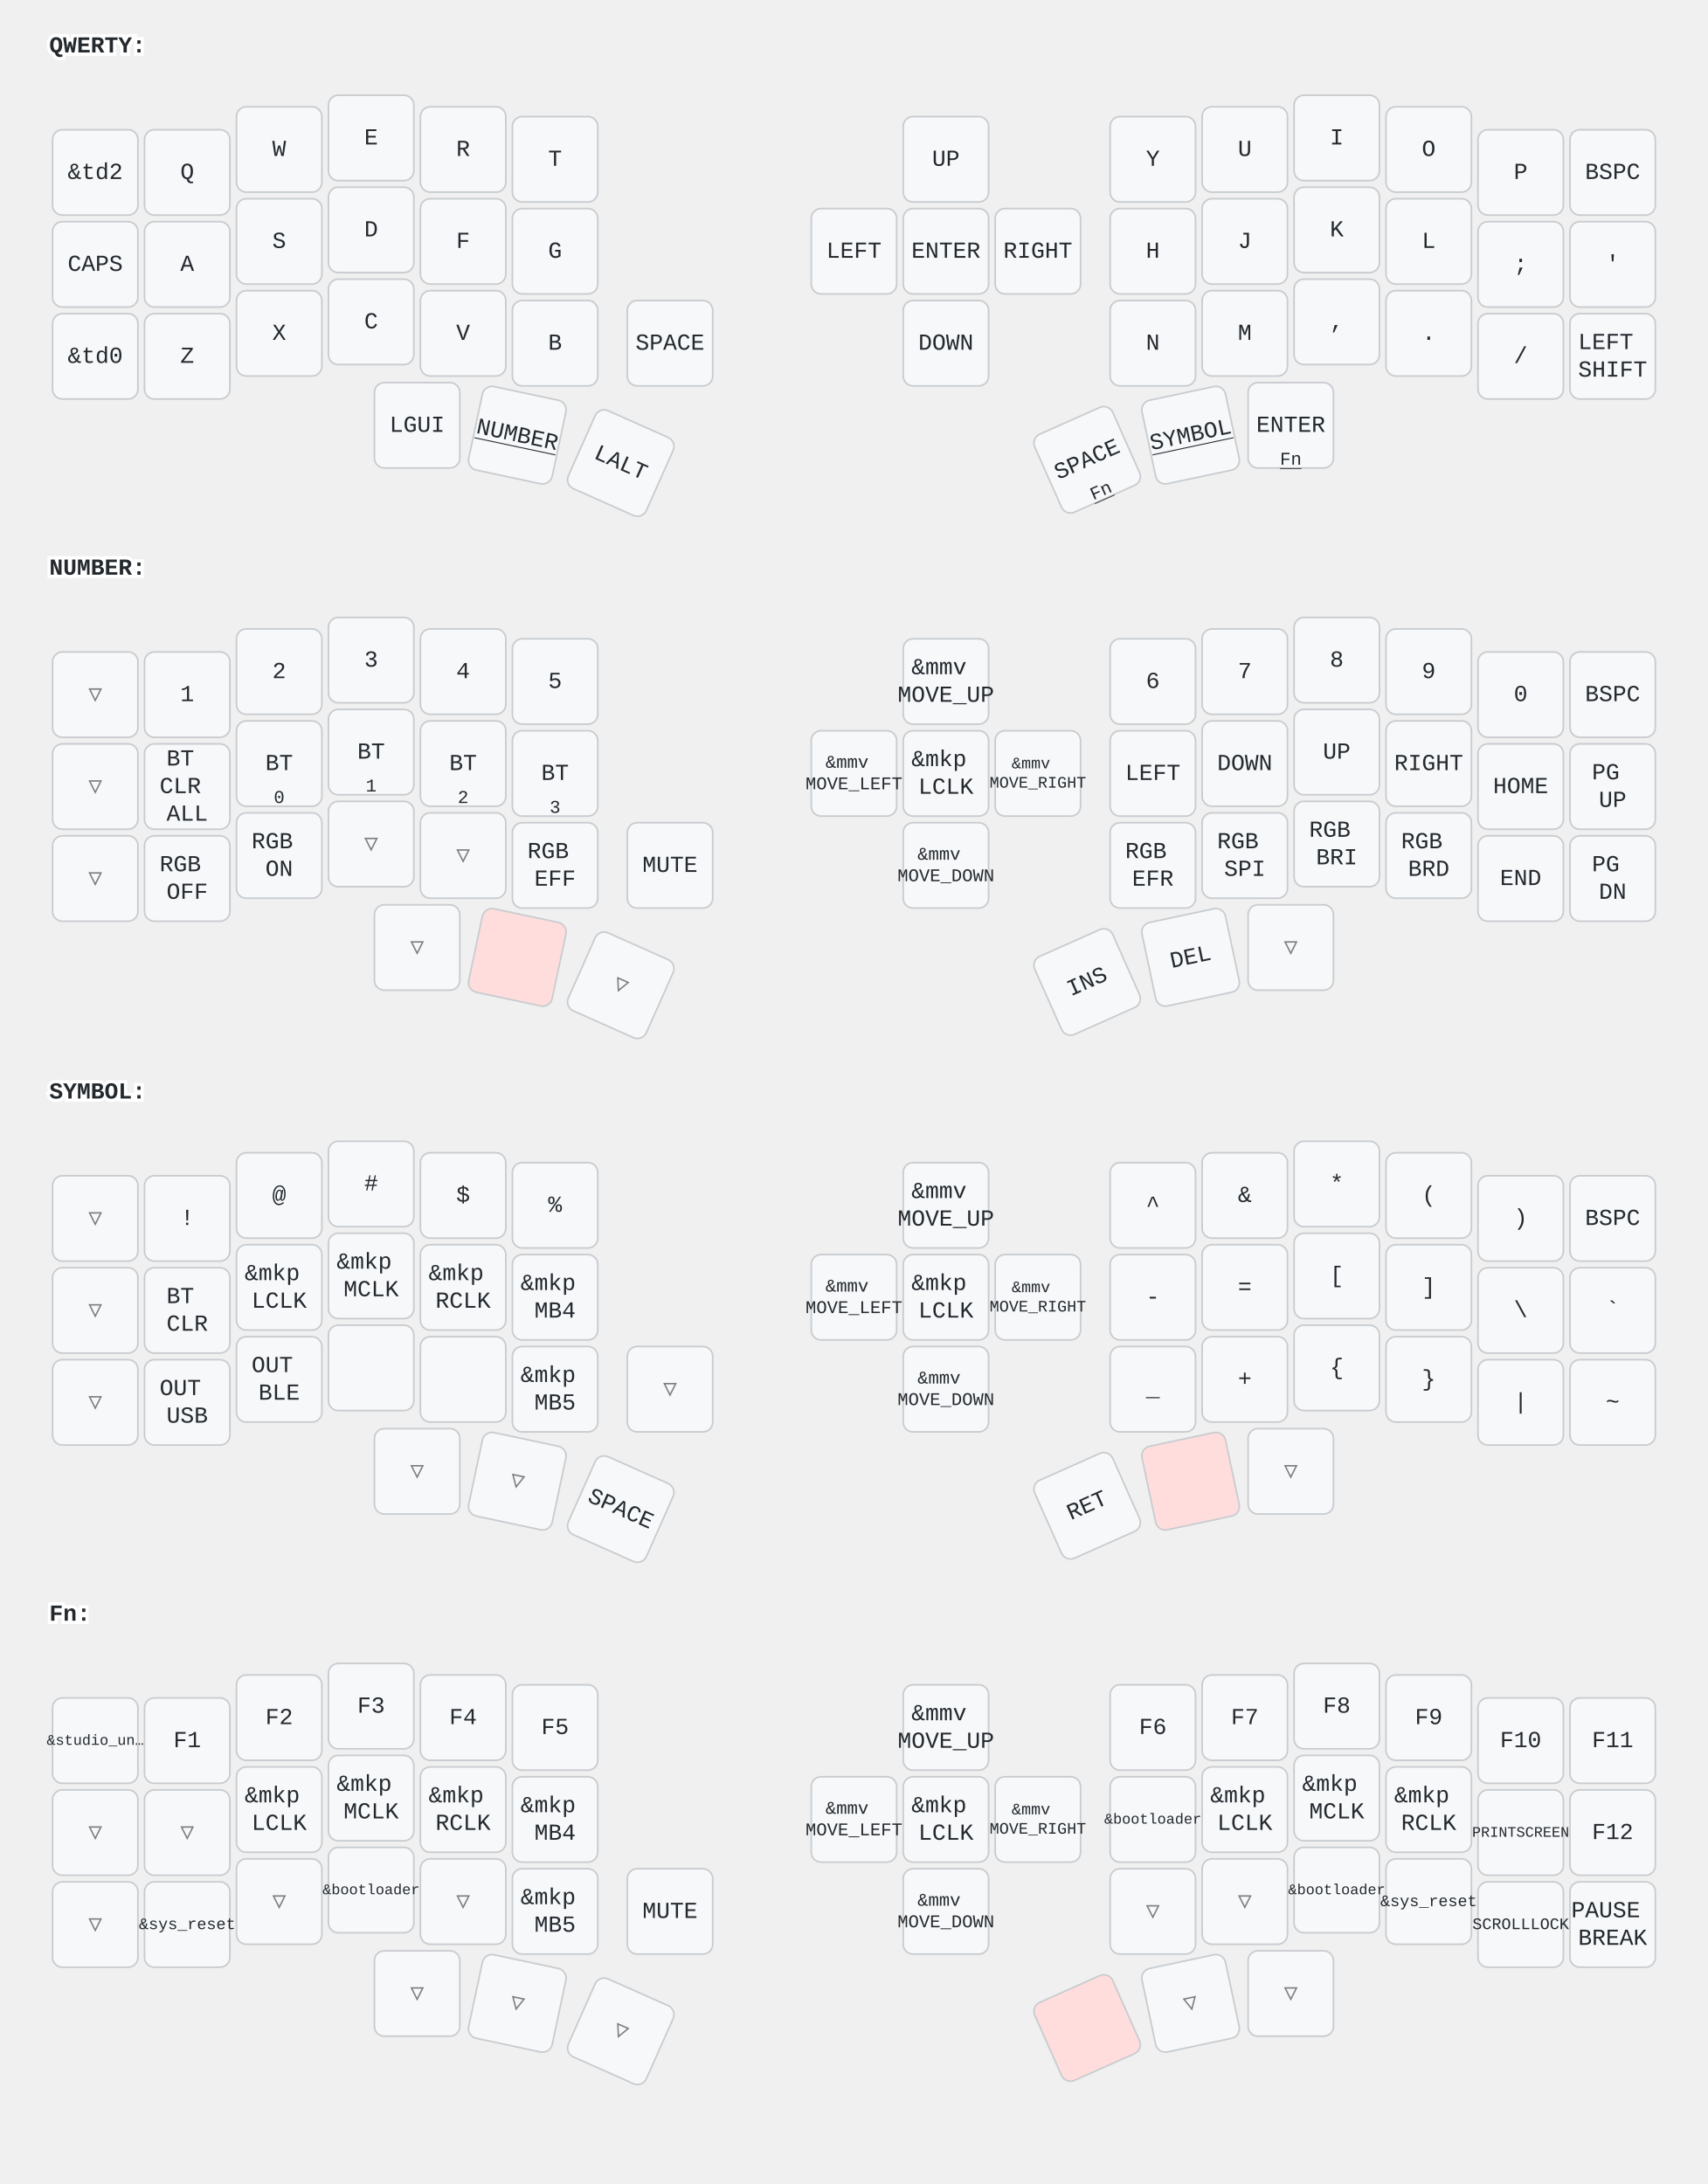
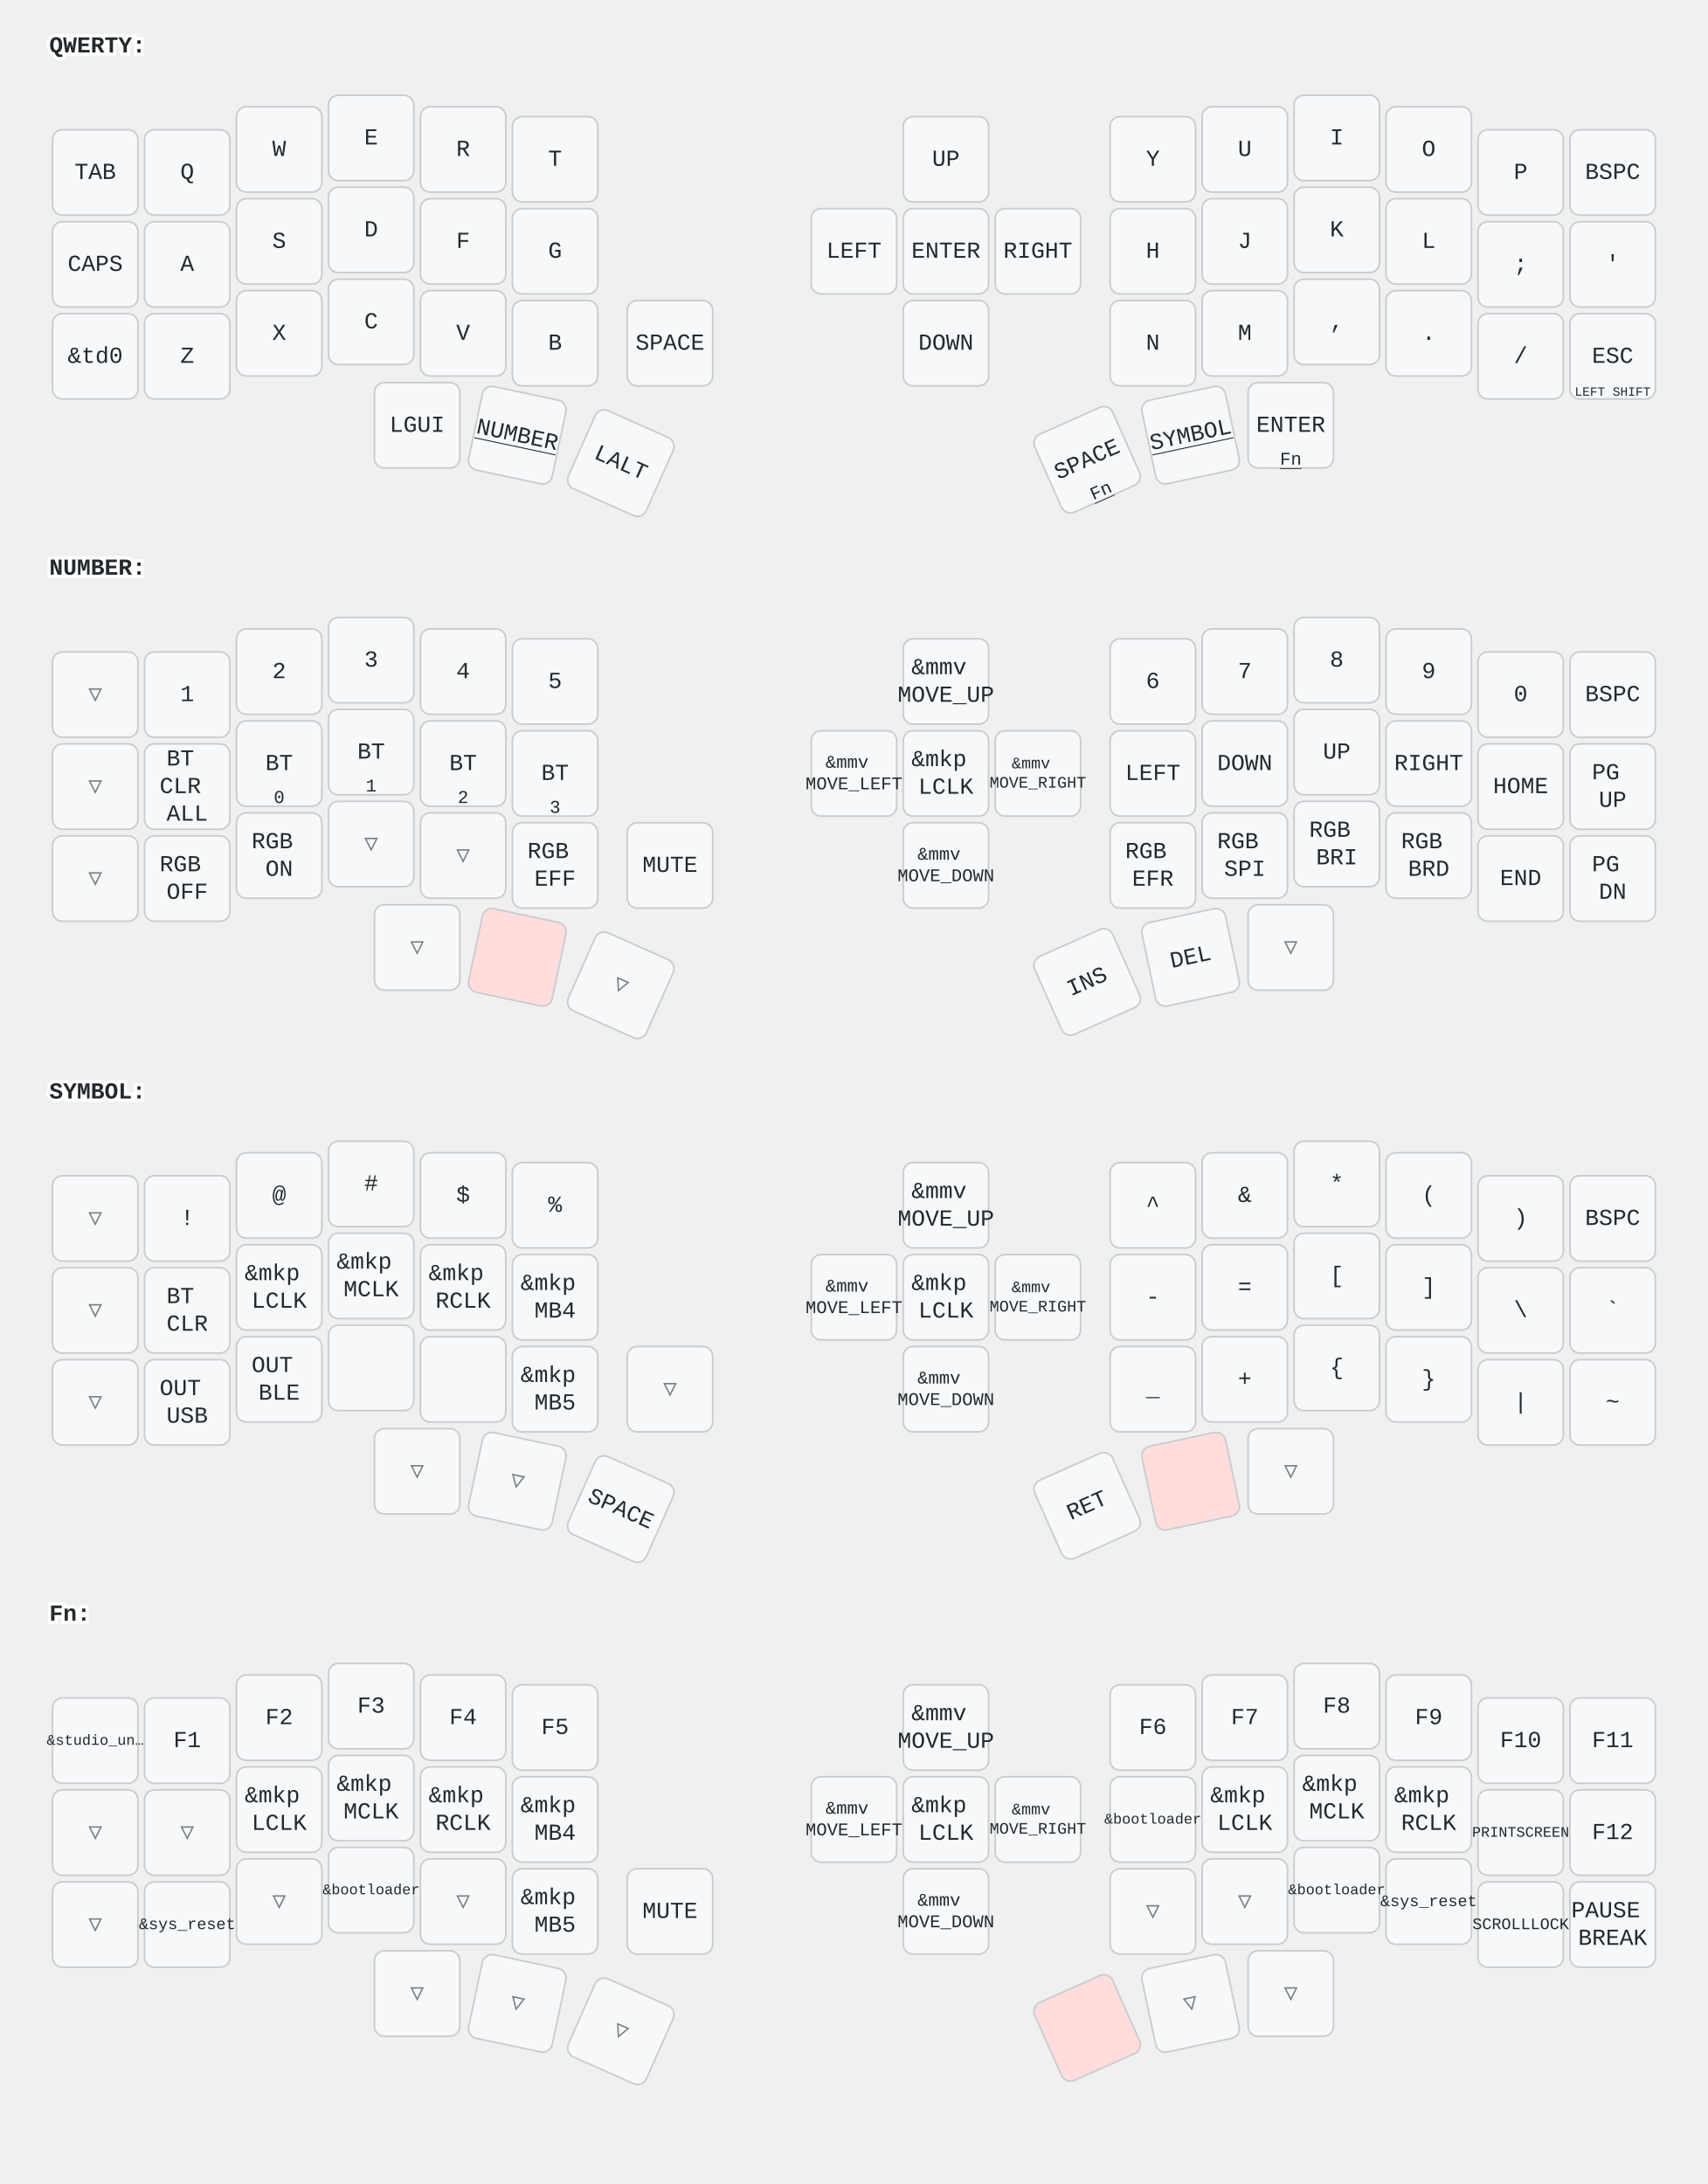
<svg xmlns="http://www.w3.org/2000/svg" width="1040" height="1330" viewBox="0 0 1040 1330" class="keymap">
  <style>/* inherit to force styles through use tags */
svg path {
    fill: inherit;
}

/* font and background color specifications */
svg.keymap {
    font-family: SFMono-Regular,Consolas,Liberation Mono,Menlo,monospace;
    font-size: 14px;
    font-kerning: normal;
    text-rendering: optimizeLegibility;
    fill: #24292e;
}

/* default key styling */
rect.key {
    fill: #f6f8fa;
}

rect.key, rect.combo {
    stroke: #c9cccf;
    stroke-width: 1;
}

/* default key side styling, only used is draw_key_sides is set */
rect.side {
    filter: brightness(90%);
}

/* color accent for combo boxes */
rect.combo, rect.combo-separate {
    fill: #cdf;
}

/* color accent for held keys */
rect.held, rect.combo.held {
    fill: #fdd;
}

/* color accent for ghost (optional) keys */
rect.ghost, rect.combo.ghost {
    stroke-dasharray: 4, 4;
    stroke-width: 2;
}

text {
    text-anchor: middle;
    dominant-baseline: middle;
}

/* styling for layer labels */
text.label {
    font-weight: bold;
    text-anchor: start;
    stroke: white;
    stroke-width: 4;
    paint-order: stroke;
}

/* styling for optional footer */
text.footer {
    text-anchor: end;
    dominant-baseline: auto;
    stroke: white;
    stroke-width: 4;
    paint-order: stroke;
}

/* styling for combo tap, and key non-tap label text */
text.combo, text.hold, text.shifted, text.left, text.right {
    font-size: 11px;
}

text.hold {
    text-anchor: middle;
    dominant-baseline: auto;
}

text.shifted {
    text-anchor: middle;
    dominant-baseline: hanging;
}

text.left {
    text-anchor: start;
}

text.right {
    text-anchor: end;
}

text.layer-activator {
    text-decoration: underline;
}

/* styling for hold/shifted label text in combo box */
text.combo.hold, text.combo.shifted, text.combo.left, text.combo.right {
    font-size: 8px;
}

/* lighter symbol for transparent keys */
text.trans {
    fill: #7b7e81;
}

/* styling for combo dendrons */
path.combo {
    stroke-width: 1;
    stroke: gray;
    fill: none;
}

/* Start Tabler Icons Cleanup */
/* cannot use height/width with glyphs */
.icon-tabler &gt; path {
    fill: inherit;
    stroke: inherit;
    stroke-width: 2;
}
/* hide tabler's default box */
.icon-tabler &gt; path[stroke="none"][fill="none"] {
    visibility: hidden;
}
/* End Tabler Icons Cleanup */
</style>
  <g transform="translate(30, 0)" class="layer-QWERTY">
    <text x="0" y="28" class="label" id="QWERTY">QWERTY:</text>
    <g transform="translate(0, 56)">
      <g transform="translate(28, 49)" class="key keypos-0">
        <rect rx="6" ry="6" x="-26" y="-26" width="52" height="52" class="key" />
-         <text x="0" y="0" class="key tap">&amp;td2</text>
+         <text x="0" y="0" class="key tap">TAB</text>
      </g>
      <g transform="translate(84, 49)" class="key keypos-1">
        <rect rx="6" ry="6" x="-26" y="-26" width="52" height="52" class="key" />
        <text x="0" y="0" class="key tap">Q</text>
      </g>
      <g transform="translate(140, 35)" class="key keypos-2">
        <rect rx="6" ry="6" x="-26" y="-26" width="52" height="52" class="key" />
        <text x="0" y="0" class="key tap">W</text>
      </g>
      <g transform="translate(196, 28)" class="key keypos-3">
        <rect rx="6" ry="6" x="-26" y="-26" width="52" height="52" class="key" />
        <text x="0" y="0" class="key tap">E</text>
      </g>
      <g transform="translate(252, 35)" class="key keypos-4">
        <rect rx="6" ry="6" x="-26" y="-26" width="52" height="52" class="key" />
        <text x="0" y="0" class="key tap">R</text>
      </g>
      <g transform="translate(308, 41)" class="key keypos-5">
        <rect rx="6" ry="6" x="-26" y="-26" width="52" height="52" class="key" />
        <text x="0" y="0" class="key tap">T</text>
      </g>
      <g transform="translate(546, 41)" class="key keypos-6">
        <rect rx="6" ry="6" x="-26" y="-26" width="52" height="52" class="key" />
        <text x="0" y="0" class="key tap">UP</text>
      </g>
      <g transform="translate(672, 41)" class="key keypos-7">
        <rect rx="6" ry="6" x="-26" y="-26" width="52" height="52" class="key" />
        <text x="0" y="0" class="key tap">Y</text>
      </g>
      <g transform="translate(728, 35)" class="key keypos-8">
        <rect rx="6" ry="6" x="-26" y="-26" width="52" height="52" class="key" />
        <text x="0" y="0" class="key tap">U</text>
      </g>
      <g transform="translate(784, 28)" class="key keypos-9">
        <rect rx="6" ry="6" x="-26" y="-26" width="52" height="52" class="key" />
        <text x="0" y="0" class="key tap">I</text>
      </g>
      <g transform="translate(840, 35)" class="key keypos-10">
        <rect rx="6" ry="6" x="-26" y="-26" width="52" height="52" class="key" />
        <text x="0" y="0" class="key tap">O</text>
      </g>
      <g transform="translate(896, 49)" class="key keypos-11">
        <rect rx="6" ry="6" x="-26" y="-26" width="52" height="52" class="key" />
        <text x="0" y="0" class="key tap">P</text>
      </g>
      <g transform="translate(952, 49)" class="key keypos-12">
        <rect rx="6" ry="6" x="-26" y="-26" width="52" height="52" class="key" />
        <text x="0" y="0" class="key tap">BSPC</text>
      </g>
      <g transform="translate(28, 105)" class="key keypos-13">
        <rect rx="6" ry="6" x="-26" y="-26" width="52" height="52" class="key" />
        <text x="0" y="0" class="key tap">CAPS</text>
      </g>
      <g transform="translate(84, 105)" class="key keypos-14">
        <rect rx="6" ry="6" x="-26" y="-26" width="52" height="52" class="key" />
        <text x="0" y="0" class="key tap">A</text>
      </g>
      <g transform="translate(140, 91)" class="key keypos-15">
        <rect rx="6" ry="6" x="-26" y="-26" width="52" height="52" class="key" />
        <text x="0" y="0" class="key tap">S</text>
      </g>
      <g transform="translate(196, 84)" class="key keypos-16">
        <rect rx="6" ry="6" x="-26" y="-26" width="52" height="52" class="key" />
        <text x="0" y="0" class="key tap">D</text>
      </g>
      <g transform="translate(252, 91)" class="key keypos-17">
        <rect rx="6" ry="6" x="-26" y="-26" width="52" height="52" class="key" />
        <text x="0" y="0" class="key tap">F</text>
      </g>
      <g transform="translate(308, 97)" class="key keypos-18">
        <rect rx="6" ry="6" x="-26" y="-26" width="52" height="52" class="key" />
        <text x="0" y="0" class="key tap">G</text>
      </g>
      <g transform="translate(490, 97)" class="key keypos-19">
        <rect rx="6" ry="6" x="-26" y="-26" width="52" height="52" class="key" />
        <text x="0" y="0" class="key tap">LEFT</text>
      </g>
      <g transform="translate(546, 97)" class="key keypos-20">
        <rect rx="6" ry="6" x="-26" y="-26" width="52" height="52" class="key" />
        <text x="0" y="0" class="key tap">ENTER</text>
      </g>
      <g transform="translate(602, 97)" class="key keypos-21">
        <rect rx="6" ry="6" x="-26" y="-26" width="52" height="52" class="key" />
        <text x="0" y="0" class="key tap">RIGHT</text>
      </g>
      <g transform="translate(672, 97)" class="key keypos-22">
        <rect rx="6" ry="6" x="-26" y="-26" width="52" height="52" class="key" />
        <text x="0" y="0" class="key tap">H</text>
      </g>
      <g transform="translate(728, 91)" class="key keypos-23">
        <rect rx="6" ry="6" x="-26" y="-26" width="52" height="52" class="key" />
        <text x="0" y="0" class="key tap">J</text>
      </g>
      <g transform="translate(784, 84)" class="key keypos-24">
        <rect rx="6" ry="6" x="-26" y="-26" width="52" height="52" class="key" />
        <text x="0" y="0" class="key tap">K</text>
      </g>
      <g transform="translate(840, 91)" class="key keypos-25">
        <rect rx="6" ry="6" x="-26" y="-26" width="52" height="52" class="key" />
        <text x="0" y="0" class="key tap">L</text>
      </g>
      <g transform="translate(896, 105)" class="key keypos-26">
        <rect rx="6" ry="6" x="-26" y="-26" width="52" height="52" class="key" />
        <text x="0" y="0" class="key tap">;</text>
      </g>
      <g transform="translate(952, 105)" class="key keypos-27">
        <rect rx="6" ry="6" x="-26" y="-26" width="52" height="52" class="key" />
        <text x="0" y="0" class="key tap">'</text>
      </g>
      <g transform="translate(28, 161)" class="key keypos-28">
        <rect rx="6" ry="6" x="-26" y="-26" width="52" height="52" class="key" />
        <text x="0" y="0" class="key tap">&amp;td0</text>
      </g>
      <g transform="translate(84, 161)" class="key keypos-29">
        <rect rx="6" ry="6" x="-26" y="-26" width="52" height="52" class="key" />
        <text x="0" y="0" class="key tap">Z</text>
      </g>
      <g transform="translate(140, 147)" class="key keypos-30">
        <rect rx="6" ry="6" x="-26" y="-26" width="52" height="52" class="key" />
        <text x="0" y="0" class="key tap">X</text>
      </g>
      <g transform="translate(196, 140)" class="key keypos-31">
        <rect rx="6" ry="6" x="-26" y="-26" width="52" height="52" class="key" />
        <text x="0" y="0" class="key tap">C</text>
      </g>
      <g transform="translate(252, 147)" class="key keypos-32">
        <rect rx="6" ry="6" x="-26" y="-26" width="52" height="52" class="key" />
        <text x="0" y="0" class="key tap">V</text>
      </g>
      <g transform="translate(308, 153)" class="key keypos-33">
        <rect rx="6" ry="6" x="-26" y="-26" width="52" height="52" class="key" />
        <text x="0" y="0" class="key tap">B</text>
      </g>
      <g transform="translate(378, 153)" class="key keypos-34">
        <rect rx="6" ry="6" x="-26" y="-26" width="52" height="52" class="key" />
        <text x="0" y="0" class="key tap">SPACE</text>
      </g>
      <g transform="translate(546, 153)" class="key keypos-35">
        <rect rx="6" ry="6" x="-26" y="-26" width="52" height="52" class="key" />
        <text x="0" y="0" class="key tap">DOWN</text>
      </g>
      <g transform="translate(672, 153)" class="key keypos-36">
        <rect rx="6" ry="6" x="-26" y="-26" width="52" height="52" class="key" />
        <text x="0" y="0" class="key tap">N</text>
      </g>
      <g transform="translate(728, 147)" class="key keypos-37">
        <rect rx="6" ry="6" x="-26" y="-26" width="52" height="52" class="key" />
        <text x="0" y="0" class="key tap">M</text>
      </g>
      <g transform="translate(784, 140)" class="key keypos-38">
        <rect rx="6" ry="6" x="-26" y="-26" width="52" height="52" class="key" />
        <text x="0" y="0" class="key tap">,</text>
      </g>
      <g transform="translate(840, 147)" class="key keypos-39">
        <rect rx="6" ry="6" x="-26" y="-26" width="52" height="52" class="key" />
        <text x="0" y="0" class="key tap">.</text>
      </g>
      <g transform="translate(896, 161)" class="key keypos-40">
        <rect rx="6" ry="6" x="-26" y="-26" width="52" height="52" class="key" />
        <text x="0" y="0" class="key tap">/</text>
      </g>
      <g transform="translate(952, 161)" class="key keypos-41">
        <rect rx="6" ry="6" x="-26" y="-26" width="52" height="52" class="key" />
-         <text x="0" y="0" class="key tap">
-           <tspan x="0" dy="-0.6em">LEFT</tspan>
-           <tspan x="0" dy="1.2em">SHIFT</tspan>
+         <text x="0" y="0" class="key tap">ESC</text>
+         <text x="0" y="24" class="key hold">
+           <tspan style="font-size: 70%">LEFT SHIFT</tspan>
        </text>
      </g>
      <g transform="translate(224, 203)" class="key keypos-42">
        <rect rx="6" ry="6" x="-26" y="-26" width="52" height="52" class="key" />
        <text x="0" y="0" class="key tap">LGUI</text>
      </g>
      <g transform="translate(285, 209) rotate(12.0)" class="key keypos-43">
        <rect rx="6" ry="6" x="-26" y="-26" width="52" height="52" class="key" />
        <a href="#NUMBER">
          <text x="0" y="0" class="key tap layer-activator">NUMBER</text>
        </a>
      </g>
      <g transform="translate(348, 226) rotate(24.0)" class="key keypos-44">
        <rect rx="6" ry="6" x="-26" y="-26" width="52" height="52" class="key" />
        <text x="0" y="0" class="key tap">LALT</text>
      </g>
      <g transform="translate(632, 224) rotate(-24.0)" class="key keypos-45">
        <rect rx="6" ry="6" x="-26" y="-26" width="52" height="52" class="key" />
        <text x="0" y="0" class="key tap">SPACE</text>
        <a href="#Fn">
          <text x="0" y="24" class="key hold layer-activator">Fn</text>
        </a>
      </g>
      <g transform="translate(695, 209) rotate(-12.0)" class="key keypos-46">
        <rect rx="6" ry="6" x="-26" y="-26" width="52" height="52" class="key" />
        <a href="#SYMBOL">
          <text x="0" y="0" class="key tap layer-activator">SYMBOL</text>
        </a>
      </g>
      <g transform="translate(756, 203)" class="key keypos-47">
        <rect rx="6" ry="6" x="-26" y="-26" width="52" height="52" class="key" />
        <text x="0" y="0" class="key tap">ENTER</text>
        <a href="#Fn">
          <text x="0" y="24" class="key hold layer-activator">Fn</text>
        </a>
      </g>
    </g>
  </g>
  <g transform="translate(30, 318)" class="layer-NUMBER">
    <text x="0" y="28" class="label" id="NUMBER">NUMBER:</text>
    <g transform="translate(0, 56)">
      <g transform="translate(28, 49)" class="key trans keypos-0">
        <rect rx="6" ry="6" x="-26" y="-26" width="52" height="52" class="key trans" />
        <text x="0" y="0" class="key trans tap">▽</text>
      </g>
      <g transform="translate(84, 49)" class="key keypos-1">
        <rect rx="6" ry="6" x="-26" y="-26" width="52" height="52" class="key" />
        <text x="0" y="0" class="key tap">1</text>
      </g>
      <g transform="translate(140, 35)" class="key keypos-2">
        <rect rx="6" ry="6" x="-26" y="-26" width="52" height="52" class="key" />
        <text x="0" y="0" class="key tap">2</text>
      </g>
      <g transform="translate(196, 28)" class="key keypos-3">
        <rect rx="6" ry="6" x="-26" y="-26" width="52" height="52" class="key" />
        <text x="0" y="0" class="key tap">3</text>
      </g>
      <g transform="translate(252, 35)" class="key keypos-4">
        <rect rx="6" ry="6" x="-26" y="-26" width="52" height="52" class="key" />
        <text x="0" y="0" class="key tap">4</text>
      </g>
      <g transform="translate(308, 41)" class="key keypos-5">
        <rect rx="6" ry="6" x="-26" y="-26" width="52" height="52" class="key" />
        <text x="0" y="0" class="key tap">5</text>
      </g>
      <g transform="translate(546, 41)" class="key keypos-6">
        <rect rx="6" ry="6" x="-26" y="-26" width="52" height="52" class="key" />
        <text x="0" y="0" class="key tap">
          <tspan x="0" dy="-0.6em">&amp;mmv</tspan>
          <tspan x="0" dy="1.2em">MOVE_UP</tspan>
        </text>
      </g>
      <g transform="translate(672, 41)" class="key keypos-7">
        <rect rx="6" ry="6" x="-26" y="-26" width="52" height="52" class="key" />
        <text x="0" y="0" class="key tap">6</text>
      </g>
      <g transform="translate(728, 35)" class="key keypos-8">
        <rect rx="6" ry="6" x="-26" y="-26" width="52" height="52" class="key" />
        <text x="0" y="0" class="key tap">7</text>
      </g>
      <g transform="translate(784, 28)" class="key keypos-9">
        <rect rx="6" ry="6" x="-26" y="-26" width="52" height="52" class="key" />
        <text x="0" y="0" class="key tap">8</text>
      </g>
      <g transform="translate(840, 35)" class="key keypos-10">
        <rect rx="6" ry="6" x="-26" y="-26" width="52" height="52" class="key" />
        <text x="0" y="0" class="key tap">9</text>
      </g>
      <g transform="translate(896, 49)" class="key keypos-11">
        <rect rx="6" ry="6" x="-26" y="-26" width="52" height="52" class="key" />
        <text x="0" y="0" class="key tap">0</text>
      </g>
      <g transform="translate(952, 49)" class="key keypos-12">
        <rect rx="6" ry="6" x="-26" y="-26" width="52" height="52" class="key" />
        <text x="0" y="0" class="key tap">BSPC</text>
      </g>
      <g transform="translate(28, 105)" class="key trans keypos-13">
        <rect rx="6" ry="6" x="-26" y="-26" width="52" height="52" class="key trans" />
        <text x="0" y="0" class="key trans tap">▽</text>
      </g>
      <g transform="translate(84, 105)" class="key keypos-14">
        <rect rx="6" ry="6" x="-26" y="-26" width="52" height="52" class="key" />
        <text x="0" y="0" class="key tap">
          <tspan x="0" dy="-1.2em">BT</tspan>
          <tspan x="0" dy="1.2em">CLR</tspan>
          <tspan x="0" dy="1.2em">ALL</tspan>
        </text>
      </g>
      <g transform="translate(140, 91)" class="key keypos-15">
        <rect rx="6" ry="6" x="-26" y="-26" width="52" height="52" class="key" />
        <text x="0" y="0" class="key tap">BT</text>
        <text x="0" y="24" class="key hold">0</text>
      </g>
      <g transform="translate(196, 84)" class="key keypos-16">
        <rect rx="6" ry="6" x="-26" y="-26" width="52" height="52" class="key" />
        <text x="0" y="0" class="key tap">BT</text>
        <text x="0" y="24" class="key hold">1</text>
      </g>
      <g transform="translate(252, 91)" class="key keypos-17">
        <rect rx="6" ry="6" x="-26" y="-26" width="52" height="52" class="key" />
        <text x="0" y="0" class="key tap">BT</text>
        <text x="0" y="24" class="key hold">2</text>
      </g>
      <g transform="translate(308, 97)" class="key keypos-18">
        <rect rx="6" ry="6" x="-26" y="-26" width="52" height="52" class="key" />
        <text x="0" y="0" class="key tap">BT</text>
        <text x="0" y="24" class="key hold">3</text>
      </g>
      <g transform="translate(490, 97)" class="key keypos-19">
        <rect rx="6" ry="6" x="-26" y="-26" width="52" height="52" class="key" />
        <text x="0" y="0" class="key tap">
          <tspan x="0" dy="-0.6em" style="font-size: 78%">&amp;mmv</tspan>
          <tspan x="0" dy="1.2em" style="font-size: 78%">MOVE_LEFT</tspan>
        </text>
      </g>
      <g transform="translate(546, 97)" class="key keypos-20">
        <rect rx="6" ry="6" x="-26" y="-26" width="52" height="52" class="key" />
        <text x="0" y="0" class="key tap">
          <tspan x="0" dy="-0.6em">&amp;mkp</tspan>
          <tspan x="0" dy="1.2em">LCLK</tspan>
        </text>
      </g>
      <g transform="translate(602, 97)" class="key keypos-21">
        <rect rx="6" ry="6" x="-26" y="-26" width="52" height="52" class="key" />
        <text x="0" y="0" class="key tap">
          <tspan x="0" dy="-0.6em" style="font-size: 70%">&amp;mmv</tspan>
          <tspan x="0" dy="1.2em" style="font-size: 70%">MOVE_RIGHT</tspan>
        </text>
      </g>
      <g transform="translate(672, 97)" class="key keypos-22">
        <rect rx="6" ry="6" x="-26" y="-26" width="52" height="52" class="key" />
        <text x="0" y="0" class="key tap">LEFT</text>
      </g>
      <g transform="translate(728, 91)" class="key keypos-23">
        <rect rx="6" ry="6" x="-26" y="-26" width="52" height="52" class="key" />
        <text x="0" y="0" class="key tap">DOWN</text>
      </g>
      <g transform="translate(784, 84)" class="key keypos-24">
        <rect rx="6" ry="6" x="-26" y="-26" width="52" height="52" class="key" />
        <text x="0" y="0" class="key tap">UP</text>
      </g>
      <g transform="translate(840, 91)" class="key keypos-25">
        <rect rx="6" ry="6" x="-26" y="-26" width="52" height="52" class="key" />
        <text x="0" y="0" class="key tap">RIGHT</text>
      </g>
      <g transform="translate(896, 105)" class="key keypos-26">
        <rect rx="6" ry="6" x="-26" y="-26" width="52" height="52" class="key" />
        <text x="0" y="0" class="key tap">HOME</text>
      </g>
      <g transform="translate(952, 105)" class="key keypos-27">
        <rect rx="6" ry="6" x="-26" y="-26" width="52" height="52" class="key" />
        <text x="0" y="0" class="key tap">
          <tspan x="0" dy="-0.6em">PG</tspan>
          <tspan x="0" dy="1.2em">UP</tspan>
        </text>
      </g>
      <g transform="translate(28, 161)" class="key trans keypos-28">
        <rect rx="6" ry="6" x="-26" y="-26" width="52" height="52" class="key trans" />
        <text x="0" y="0" class="key trans tap">▽</text>
      </g>
      <g transform="translate(84, 161)" class="key keypos-29">
        <rect rx="6" ry="6" x="-26" y="-26" width="52" height="52" class="key" />
        <text x="0" y="0" class="key tap">
          <tspan x="0" dy="-0.6em">RGB</tspan>
          <tspan x="0" dy="1.2em">OFF</tspan>
        </text>
      </g>
      <g transform="translate(140, 147)" class="key keypos-30">
        <rect rx="6" ry="6" x="-26" y="-26" width="52" height="52" class="key" />
        <text x="0" y="0" class="key tap">
          <tspan x="0" dy="-0.6em">RGB</tspan>
          <tspan x="0" dy="1.2em">ON</tspan>
        </text>
      </g>
      <g transform="translate(196, 140)" class="key trans keypos-31">
        <rect rx="6" ry="6" x="-26" y="-26" width="52" height="52" class="key trans" />
        <text x="0" y="0" class="key trans tap">▽</text>
      </g>
      <g transform="translate(252, 147)" class="key trans keypos-32">
        <rect rx="6" ry="6" x="-26" y="-26" width="52" height="52" class="key trans" />
        <text x="0" y="0" class="key trans tap">▽</text>
      </g>
      <g transform="translate(308, 153)" class="key keypos-33">
        <rect rx="6" ry="6" x="-26" y="-26" width="52" height="52" class="key" />
        <text x="0" y="0" class="key tap">
          <tspan x="0" dy="-0.6em">RGB</tspan>
          <tspan x="0" dy="1.2em">EFF</tspan>
        </text>
      </g>
      <g transform="translate(378, 153)" class="key keypos-34">
        <rect rx="6" ry="6" x="-26" y="-26" width="52" height="52" class="key" />
        <text x="0" y="0" class="key tap">MUTE</text>
      </g>
      <g transform="translate(546, 153)" class="key keypos-35">
        <rect rx="6" ry="6" x="-26" y="-26" width="52" height="52" class="key" />
        <text x="0" y="0" class="key tap">
          <tspan x="0" dy="-0.6em" style="font-size: 78%">&amp;mmv</tspan>
          <tspan x="0" dy="1.2em" style="font-size: 78%">MOVE_DOWN</tspan>
        </text>
      </g>
      <g transform="translate(672, 153)" class="key keypos-36">
        <rect rx="6" ry="6" x="-26" y="-26" width="52" height="52" class="key" />
        <text x="0" y="0" class="key tap">
          <tspan x="0" dy="-0.6em">RGB</tspan>
          <tspan x="0" dy="1.2em">EFR</tspan>
        </text>
      </g>
      <g transform="translate(728, 147)" class="key keypos-37">
        <rect rx="6" ry="6" x="-26" y="-26" width="52" height="52" class="key" />
        <text x="0" y="0" class="key tap">
          <tspan x="0" dy="-0.6em">RGB</tspan>
          <tspan x="0" dy="1.2em">SPI</tspan>
        </text>
      </g>
      <g transform="translate(784, 140)" class="key keypos-38">
        <rect rx="6" ry="6" x="-26" y="-26" width="52" height="52" class="key" />
        <text x="0" y="0" class="key tap">
          <tspan x="0" dy="-0.6em">RGB</tspan>
          <tspan x="0" dy="1.2em">BRI</tspan>
        </text>
      </g>
      <g transform="translate(840, 147)" class="key keypos-39">
        <rect rx="6" ry="6" x="-26" y="-26" width="52" height="52" class="key" />
        <text x="0" y="0" class="key tap">
          <tspan x="0" dy="-0.6em">RGB</tspan>
          <tspan x="0" dy="1.2em">BRD</tspan>
        </text>
      </g>
      <g transform="translate(896, 161)" class="key keypos-40">
        <rect rx="6" ry="6" x="-26" y="-26" width="52" height="52" class="key" />
        <text x="0" y="0" class="key tap">END</text>
      </g>
      <g transform="translate(952, 161)" class="key keypos-41">
        <rect rx="6" ry="6" x="-26" y="-26" width="52" height="52" class="key" />
        <text x="0" y="0" class="key tap">
          <tspan x="0" dy="-0.6em">PG</tspan>
          <tspan x="0" dy="1.2em">DN</tspan>
        </text>
      </g>
      <g transform="translate(224, 203)" class="key trans keypos-42">
        <rect rx="6" ry="6" x="-26" y="-26" width="52" height="52" class="key trans" />
        <text x="0" y="0" class="key trans tap">▽</text>
      </g>
      <g transform="translate(285, 209) rotate(12.0)" class="key held keypos-43">
        <rect rx="6" ry="6" x="-26" y="-26" width="52" height="52" class="key held" />
      </g>
      <g transform="translate(348, 226) rotate(24.0)" class="key trans keypos-44">
        <rect rx="6" ry="6" x="-26" y="-26" width="52" height="52" class="key trans" />
        <text x="0" y="0" class="key trans tap">▽</text>
      </g>
      <g transform="translate(632, 224) rotate(-24.0)" class="key keypos-45">
        <rect rx="6" ry="6" x="-26" y="-26" width="52" height="52" class="key" />
        <text x="0" y="0" class="key tap">INS</text>
      </g>
      <g transform="translate(695, 209) rotate(-12.0)" class="key keypos-46">
        <rect rx="6" ry="6" x="-26" y="-26" width="52" height="52" class="key" />
        <text x="0" y="0" class="key tap">DEL</text>
      </g>
      <g transform="translate(756, 203)" class="key trans keypos-47">
        <rect rx="6" ry="6" x="-26" y="-26" width="52" height="52" class="key trans" />
        <text x="0" y="0" class="key trans tap">▽</text>
      </g>
    </g>
  </g>
  <g transform="translate(30, 637)" class="layer-SYMBOL">
    <text x="0" y="28" class="label" id="SYMBOL">SYMBOL:</text>
    <g transform="translate(0, 56)">
      <g transform="translate(28, 49)" class="key trans keypos-0">
        <rect rx="6" ry="6" x="-26" y="-26" width="52" height="52" class="key trans" />
        <text x="0" y="0" class="key trans tap">▽</text>
      </g>
      <g transform="translate(84, 49)" class="key keypos-1">
        <rect rx="6" ry="6" x="-26" y="-26" width="52" height="52" class="key" />
        <text x="0" y="0" class="key tap">!</text>
      </g>
      <g transform="translate(140, 35)" class="key keypos-2">
        <rect rx="6" ry="6" x="-26" y="-26" width="52" height="52" class="key" />
        <text x="0" y="0" class="key tap">@</text>
      </g>
      <g transform="translate(196, 28)" class="key keypos-3">
        <rect rx="6" ry="6" x="-26" y="-26" width="52" height="52" class="key" />
        <text x="0" y="0" class="key tap">#</text>
      </g>
      <g transform="translate(252, 35)" class="key keypos-4">
        <rect rx="6" ry="6" x="-26" y="-26" width="52" height="52" class="key" />
        <text x="0" y="0" class="key tap">$</text>
      </g>
      <g transform="translate(308, 41)" class="key keypos-5">
        <rect rx="6" ry="6" x="-26" y="-26" width="52" height="52" class="key" />
        <text x="0" y="0" class="key tap">%</text>
      </g>
      <g transform="translate(546, 41)" class="key keypos-6">
        <rect rx="6" ry="6" x="-26" y="-26" width="52" height="52" class="key" />
        <text x="0" y="0" class="key tap">
          <tspan x="0" dy="-0.6em">&amp;mmv</tspan>
          <tspan x="0" dy="1.2em">MOVE_UP</tspan>
        </text>
      </g>
      <g transform="translate(672, 41)" class="key keypos-7">
        <rect rx="6" ry="6" x="-26" y="-26" width="52" height="52" class="key" />
        <text x="0" y="0" class="key tap">^</text>
      </g>
      <g transform="translate(728, 35)" class="key keypos-8">
        <rect rx="6" ry="6" x="-26" y="-26" width="52" height="52" class="key" />
        <text x="0" y="0" class="key tap">&amp;</text>
      </g>
      <g transform="translate(784, 28)" class="key keypos-9">
        <rect rx="6" ry="6" x="-26" y="-26" width="52" height="52" class="key" />
        <text x="0" y="0" class="key tap">*</text>
      </g>
      <g transform="translate(840, 35)" class="key keypos-10">
        <rect rx="6" ry="6" x="-26" y="-26" width="52" height="52" class="key" />
        <text x="0" y="0" class="key tap">(</text>
      </g>
      <g transform="translate(896, 49)" class="key keypos-11">
        <rect rx="6" ry="6" x="-26" y="-26" width="52" height="52" class="key" />
        <text x="0" y="0" class="key tap">)</text>
      </g>
      <g transform="translate(952, 49)" class="key keypos-12">
        <rect rx="6" ry="6" x="-26" y="-26" width="52" height="52" class="key" />
        <text x="0" y="0" class="key tap">BSPC</text>
      </g>
      <g transform="translate(28, 105)" class="key trans keypos-13">
        <rect rx="6" ry="6" x="-26" y="-26" width="52" height="52" class="key trans" />
        <text x="0" y="0" class="key trans tap">▽</text>
      </g>
      <g transform="translate(84, 105)" class="key keypos-14">
        <rect rx="6" ry="6" x="-26" y="-26" width="52" height="52" class="key" />
        <text x="0" y="0" class="key tap">
          <tspan x="0" dy="-0.6em">BT</tspan>
          <tspan x="0" dy="1.2em">CLR</tspan>
        </text>
      </g>
      <g transform="translate(140, 91)" class="key keypos-15">
        <rect rx="6" ry="6" x="-26" y="-26" width="52" height="52" class="key" />
        <text x="0" y="0" class="key tap">
          <tspan x="0" dy="-0.6em">&amp;mkp</tspan>
          <tspan x="0" dy="1.2em">LCLK</tspan>
        </text>
      </g>
      <g transform="translate(196, 84)" class="key keypos-16">
        <rect rx="6" ry="6" x="-26" y="-26" width="52" height="52" class="key" />
        <text x="0" y="0" class="key tap">
          <tspan x="0" dy="-0.6em">&amp;mkp</tspan>
          <tspan x="0" dy="1.2em">MCLK</tspan>
        </text>
      </g>
      <g transform="translate(252, 91)" class="key keypos-17">
        <rect rx="6" ry="6" x="-26" y="-26" width="52" height="52" class="key" />
        <text x="0" y="0" class="key tap">
          <tspan x="0" dy="-0.6em">&amp;mkp</tspan>
          <tspan x="0" dy="1.2em">RCLK</tspan>
        </text>
      </g>
      <g transform="translate(308, 97)" class="key keypos-18">
        <rect rx="6" ry="6" x="-26" y="-26" width="52" height="52" class="key" />
        <text x="0" y="0" class="key tap">
          <tspan x="0" dy="-0.6em">&amp;mkp</tspan>
          <tspan x="0" dy="1.2em">MB4</tspan>
        </text>
      </g>
      <g transform="translate(490, 97)" class="key keypos-19">
        <rect rx="6" ry="6" x="-26" y="-26" width="52" height="52" class="key" />
        <text x="0" y="0" class="key tap">
          <tspan x="0" dy="-0.6em" style="font-size: 78%">&amp;mmv</tspan>
          <tspan x="0" dy="1.2em" style="font-size: 78%">MOVE_LEFT</tspan>
        </text>
      </g>
      <g transform="translate(546, 97)" class="key keypos-20">
        <rect rx="6" ry="6" x="-26" y="-26" width="52" height="52" class="key" />
        <text x="0" y="0" class="key tap">
          <tspan x="0" dy="-0.6em">&amp;mkp</tspan>
          <tspan x="0" dy="1.2em">LCLK</tspan>
        </text>
      </g>
      <g transform="translate(602, 97)" class="key keypos-21">
        <rect rx="6" ry="6" x="-26" y="-26" width="52" height="52" class="key" />
        <text x="0" y="0" class="key tap">
          <tspan x="0" dy="-0.6em" style="font-size: 70%">&amp;mmv</tspan>
          <tspan x="0" dy="1.2em" style="font-size: 70%">MOVE_RIGHT</tspan>
        </text>
      </g>
      <g transform="translate(672, 97)" class="key keypos-22">
        <rect rx="6" ry="6" x="-26" y="-26" width="52" height="52" class="key" />
        <text x="0" y="0" class="key tap">-</text>
      </g>
      <g transform="translate(728, 91)" class="key keypos-23">
        <rect rx="6" ry="6" x="-26" y="-26" width="52" height="52" class="key" />
        <text x="0" y="0" class="key tap">=</text>
      </g>
      <g transform="translate(784, 84)" class="key keypos-24">
        <rect rx="6" ry="6" x="-26" y="-26" width="52" height="52" class="key" />
        <text x="0" y="0" class="key tap">[</text>
      </g>
      <g transform="translate(840, 91)" class="key keypos-25">
        <rect rx="6" ry="6" x="-26" y="-26" width="52" height="52" class="key" />
        <text x="0" y="0" class="key tap">]</text>
      </g>
      <g transform="translate(896, 105)" class="key keypos-26">
        <rect rx="6" ry="6" x="-26" y="-26" width="52" height="52" class="key" />
        <text x="0" y="0" class="key tap">\</text>
      </g>
      <g transform="translate(952, 105)" class="key keypos-27">
        <rect rx="6" ry="6" x="-26" y="-26" width="52" height="52" class="key" />
        <text x="0" y="0" class="key tap">`</text>
      </g>
      <g transform="translate(28, 161)" class="key trans keypos-28">
        <rect rx="6" ry="6" x="-26" y="-26" width="52" height="52" class="key trans" />
        <text x="0" y="0" class="key trans tap">▽</text>
      </g>
      <g transform="translate(84, 161)" class="key keypos-29">
        <rect rx="6" ry="6" x="-26" y="-26" width="52" height="52" class="key" />
        <text x="0" y="0" class="key tap">
          <tspan x="0" dy="-0.6em">OUT</tspan>
          <tspan x="0" dy="1.2em">USB</tspan>
        </text>
      </g>
      <g transform="translate(140, 147)" class="key keypos-30">
        <rect rx="6" ry="6" x="-26" y="-26" width="52" height="52" class="key" />
        <text x="0" y="0" class="key tap">
          <tspan x="0" dy="-0.6em">OUT</tspan>
          <tspan x="0" dy="1.2em">BLE</tspan>
        </text>
      </g>
      <g transform="translate(196, 140)" class="key keypos-31">
        <rect rx="6" ry="6" x="-26" y="-26" width="52" height="52" class="key" />
      </g>
      <g transform="translate(252, 147)" class="key keypos-32">
        <rect rx="6" ry="6" x="-26" y="-26" width="52" height="52" class="key" />
      </g>
      <g transform="translate(308, 153)" class="key keypos-33">
        <rect rx="6" ry="6" x="-26" y="-26" width="52" height="52" class="key" />
        <text x="0" y="0" class="key tap">
          <tspan x="0" dy="-0.6em">&amp;mkp</tspan>
          <tspan x="0" dy="1.2em">MB5</tspan>
        </text>
      </g>
      <g transform="translate(378, 153)" class="key trans keypos-34">
        <rect rx="6" ry="6" x="-26" y="-26" width="52" height="52" class="key trans" />
        <text x="0" y="0" class="key trans tap">▽</text>
      </g>
      <g transform="translate(546, 153)" class="key keypos-35">
        <rect rx="6" ry="6" x="-26" y="-26" width="52" height="52" class="key" />
        <text x="0" y="0" class="key tap">
          <tspan x="0" dy="-0.6em" style="font-size: 78%">&amp;mmv</tspan>
          <tspan x="0" dy="1.2em" style="font-size: 78%">MOVE_DOWN</tspan>
        </text>
      </g>
      <g transform="translate(672, 153)" class="key keypos-36">
        <rect rx="6" ry="6" x="-26" y="-26" width="52" height="52" class="key" />
        <text x="0" y="0" class="key tap">_</text>
      </g>
      <g transform="translate(728, 147)" class="key keypos-37">
        <rect rx="6" ry="6" x="-26" y="-26" width="52" height="52" class="key" />
        <text x="0" y="0" class="key tap">+</text>
      </g>
      <g transform="translate(784, 140)" class="key keypos-38">
        <rect rx="6" ry="6" x="-26" y="-26" width="52" height="52" class="key" />
        <text x="0" y="0" class="key tap">{</text>
      </g>
      <g transform="translate(840, 147)" class="key keypos-39">
        <rect rx="6" ry="6" x="-26" y="-26" width="52" height="52" class="key" />
        <text x="0" y="0" class="key tap">}</text>
      </g>
      <g transform="translate(896, 161)" class="key keypos-40">
        <rect rx="6" ry="6" x="-26" y="-26" width="52" height="52" class="key" />
        <text x="0" y="0" class="key tap">|</text>
      </g>
      <g transform="translate(952, 161)" class="key keypos-41">
        <rect rx="6" ry="6" x="-26" y="-26" width="52" height="52" class="key" />
        <text x="0" y="0" class="key tap">~</text>
      </g>
      <g transform="translate(224, 203)" class="key trans keypos-42">
        <rect rx="6" ry="6" x="-26" y="-26" width="52" height="52" class="key trans" />
        <text x="0" y="0" class="key trans tap">▽</text>
      </g>
      <g transform="translate(285, 209) rotate(12.0)" class="key trans keypos-43">
        <rect rx="6" ry="6" x="-26" y="-26" width="52" height="52" class="key trans" />
        <text x="0" y="0" class="key trans tap">▽</text>
      </g>
      <g transform="translate(348, 226) rotate(24.0)" class="key keypos-44">
        <rect rx="6" ry="6" x="-26" y="-26" width="52" height="52" class="key" />
        <text x="0" y="0" class="key tap">SPACE</text>
      </g>
      <g transform="translate(632, 224) rotate(-24.0)" class="key keypos-45">
        <rect rx="6" ry="6" x="-26" y="-26" width="52" height="52" class="key" />
        <text x="0" y="0" class="key tap">RET</text>
      </g>
      <g transform="translate(695, 209) rotate(-12.0)" class="key held keypos-46">
        <rect rx="6" ry="6" x="-26" y="-26" width="52" height="52" class="key held" />
      </g>
      <g transform="translate(756, 203)" class="key trans keypos-47">
        <rect rx="6" ry="6" x="-26" y="-26" width="52" height="52" class="key trans" />
        <text x="0" y="0" class="key trans tap">▽</text>
      </g>
    </g>
  </g>
  <g transform="translate(30, 955)" class="layer-Fn">
    <text x="0" y="28" class="label" id="Fn">Fn:</text>
    <g transform="translate(0, 56)">
      <g transform="translate(28, 49)" class="key keypos-0">
        <rect rx="6" ry="6" x="-26" y="-26" width="52" height="52" class="key" />
        <text x="0" y="0" class="key tap">
          <tspan style="font-size: 64%">&amp;studio_un…</tspan>
        </text>
      </g>
      <g transform="translate(84, 49)" class="key keypos-1">
        <rect rx="6" ry="6" x="-26" y="-26" width="52" height="52" class="key" />
        <text x="0" y="0" class="key tap">F1</text>
      </g>
      <g transform="translate(140, 35)" class="key keypos-2">
        <rect rx="6" ry="6" x="-26" y="-26" width="52" height="52" class="key" />
        <text x="0" y="0" class="key tap">F2</text>
      </g>
      <g transform="translate(196, 28)" class="key keypos-3">
        <rect rx="6" ry="6" x="-26" y="-26" width="52" height="52" class="key" />
        <text x="0" y="0" class="key tap">F3</text>
      </g>
      <g transform="translate(252, 35)" class="key keypos-4">
        <rect rx="6" ry="6" x="-26" y="-26" width="52" height="52" class="key" />
        <text x="0" y="0" class="key tap">F4</text>
      </g>
      <g transform="translate(308, 41)" class="key keypos-5">
        <rect rx="6" ry="6" x="-26" y="-26" width="52" height="52" class="key" />
        <text x="0" y="0" class="key tap">F5</text>
      </g>
      <g transform="translate(546, 41)" class="key keypos-6">
        <rect rx="6" ry="6" x="-26" y="-26" width="52" height="52" class="key" />
        <text x="0" y="0" class="key tap">
          <tspan x="0" dy="-0.6em">&amp;mmv</tspan>
          <tspan x="0" dy="1.2em">MOVE_UP</tspan>
        </text>
      </g>
      <g transform="translate(672, 41)" class="key keypos-7">
        <rect rx="6" ry="6" x="-26" y="-26" width="52" height="52" class="key" />
        <text x="0" y="0" class="key tap">F6</text>
      </g>
      <g transform="translate(728, 35)" class="key keypos-8">
        <rect rx="6" ry="6" x="-26" y="-26" width="52" height="52" class="key" />
        <text x="0" y="0" class="key tap">F7</text>
      </g>
      <g transform="translate(784, 28)" class="key keypos-9">
        <rect rx="6" ry="6" x="-26" y="-26" width="52" height="52" class="key" />
        <text x="0" y="0" class="key tap">F8</text>
      </g>
      <g transform="translate(840, 35)" class="key keypos-10">
        <rect rx="6" ry="6" x="-26" y="-26" width="52" height="52" class="key" />
        <text x="0" y="0" class="key tap">F9</text>
      </g>
      <g transform="translate(896, 49)" class="key keypos-11">
        <rect rx="6" ry="6" x="-26" y="-26" width="52" height="52" class="key" />
        <text x="0" y="0" class="key tap">F10</text>
      </g>
      <g transform="translate(952, 49)" class="key keypos-12">
        <rect rx="6" ry="6" x="-26" y="-26" width="52" height="52" class="key" />
        <text x="0" y="0" class="key tap">F11</text>
      </g>
      <g transform="translate(28, 105)" class="key trans keypos-13">
        <rect rx="6" ry="6" x="-26" y="-26" width="52" height="52" class="key trans" />
        <text x="0" y="0" class="key trans tap">▽</text>
      </g>
      <g transform="translate(84, 105)" class="key trans keypos-14">
        <rect rx="6" ry="6" x="-26" y="-26" width="52" height="52" class="key trans" />
        <text x="0" y="0" class="key trans tap">▽</text>
      </g>
      <g transform="translate(140, 91)" class="key keypos-15">
        <rect rx="6" ry="6" x="-26" y="-26" width="52" height="52" class="key" />
        <text x="0" y="0" class="key tap">
          <tspan x="0" dy="-0.6em">&amp;mkp</tspan>
          <tspan x="0" dy="1.2em">LCLK</tspan>
        </text>
      </g>
      <g transform="translate(196, 84)" class="key keypos-16">
        <rect rx="6" ry="6" x="-26" y="-26" width="52" height="52" class="key" />
        <text x="0" y="0" class="key tap">
          <tspan x="0" dy="-0.6em">&amp;mkp</tspan>
          <tspan x="0" dy="1.2em">MCLK</tspan>
        </text>
      </g>
      <g transform="translate(252, 91)" class="key keypos-17">
        <rect rx="6" ry="6" x="-26" y="-26" width="52" height="52" class="key" />
        <text x="0" y="0" class="key tap">
          <tspan x="0" dy="-0.6em">&amp;mkp</tspan>
          <tspan x="0" dy="1.2em">RCLK</tspan>
        </text>
      </g>
      <g transform="translate(308, 97)" class="key keypos-18">
        <rect rx="6" ry="6" x="-26" y="-26" width="52" height="52" class="key" />
        <text x="0" y="0" class="key tap">
          <tspan x="0" dy="-0.6em">&amp;mkp</tspan>
          <tspan x="0" dy="1.2em">MB4</tspan>
        </text>
      </g>
      <g transform="translate(490, 97)" class="key keypos-19">
        <rect rx="6" ry="6" x="-26" y="-26" width="52" height="52" class="key" />
        <text x="0" y="0" class="key tap">
          <tspan x="0" dy="-0.6em" style="font-size: 78%">&amp;mmv</tspan>
          <tspan x="0" dy="1.2em" style="font-size: 78%">MOVE_LEFT</tspan>
        </text>
      </g>
      <g transform="translate(546, 97)" class="key keypos-20">
        <rect rx="6" ry="6" x="-26" y="-26" width="52" height="52" class="key" />
        <text x="0" y="0" class="key tap">
          <tspan x="0" dy="-0.6em">&amp;mkp</tspan>
          <tspan x="0" dy="1.2em">LCLK</tspan>
        </text>
      </g>
      <g transform="translate(602, 97)" class="key keypos-21">
        <rect rx="6" ry="6" x="-26" y="-26" width="52" height="52" class="key" />
        <text x="0" y="0" class="key tap">
          <tspan x="0" dy="-0.6em" style="font-size: 70%">&amp;mmv</tspan>
          <tspan x="0" dy="1.2em" style="font-size: 70%">MOVE_RIGHT</tspan>
        </text>
      </g>
      <g transform="translate(672, 97)" class="key keypos-22">
        <rect rx="6" ry="6" x="-26" y="-26" width="52" height="52" class="key" />
        <text x="0" y="0" class="key tap">
          <tspan style="font-size: 64%">&amp;bootloader</tspan>
        </text>
      </g>
      <g transform="translate(728, 91)" class="key keypos-23">
        <rect rx="6" ry="6" x="-26" y="-26" width="52" height="52" class="key" />
        <text x="0" y="0" class="key tap">
          <tspan x="0" dy="-0.6em">&amp;mkp</tspan>
          <tspan x="0" dy="1.2em">LCLK</tspan>
        </text>
      </g>
      <g transform="translate(784, 84)" class="key keypos-24">
        <rect rx="6" ry="6" x="-26" y="-26" width="52" height="52" class="key" />
        <text x="0" y="0" class="key tap">
          <tspan x="0" dy="-0.6em">&amp;mkp</tspan>
          <tspan x="0" dy="1.2em">MCLK</tspan>
        </text>
      </g>
      <g transform="translate(840, 91)" class="key keypos-25">
        <rect rx="6" ry="6" x="-26" y="-26" width="52" height="52" class="key" />
        <text x="0" y="0" class="key tap">
          <tspan x="0" dy="-0.6em">&amp;mkp</tspan>
          <tspan x="0" dy="1.2em">RCLK</tspan>
        </text>
      </g>
      <g transform="translate(896, 105)" class="key keypos-26">
        <rect rx="6" ry="6" x="-26" y="-26" width="52" height="52" class="key" />
        <text x="0" y="0" class="key tap">
          <tspan style="font-size: 64%">PRINTSCREEN</tspan>
        </text>
      </g>
      <g transform="translate(952, 105)" class="key keypos-27">
        <rect rx="6" ry="6" x="-26" y="-26" width="52" height="52" class="key" />
        <text x="0" y="0" class="key tap">F12</text>
      </g>
      <g transform="translate(28, 161)" class="key trans keypos-28">
        <rect rx="6" ry="6" x="-26" y="-26" width="52" height="52" class="key trans" />
        <text x="0" y="0" class="key trans tap">▽</text>
      </g>
      <g transform="translate(84, 161)" class="key keypos-29">
        <rect rx="6" ry="6" x="-26" y="-26" width="52" height="52" class="key" />
        <text x="0" y="0" class="key tap">
          <tspan style="font-size: 70%">&amp;sys_reset</tspan>
        </text>
      </g>
      <g transform="translate(140, 147)" class="key trans keypos-30">
        <rect rx="6" ry="6" x="-26" y="-26" width="52" height="52" class="key trans" />
        <text x="0" y="0" class="key trans tap">▽</text>
      </g>
      <g transform="translate(196, 140)" class="key keypos-31">
        <rect rx="6" ry="6" x="-26" y="-26" width="52" height="52" class="key" />
        <text x="0" y="0" class="key tap">
          <tspan style="font-size: 64%">&amp;bootloader</tspan>
        </text>
      </g>
      <g transform="translate(252, 147)" class="key trans keypos-32">
        <rect rx="6" ry="6" x="-26" y="-26" width="52" height="52" class="key trans" />
        <text x="0" y="0" class="key trans tap">▽</text>
      </g>
      <g transform="translate(308, 153)" class="key keypos-33">
        <rect rx="6" ry="6" x="-26" y="-26" width="52" height="52" class="key" />
        <text x="0" y="0" class="key tap">
          <tspan x="0" dy="-0.6em">&amp;mkp</tspan>
          <tspan x="0" dy="1.2em">MB5</tspan>
        </text>
      </g>
      <g transform="translate(378, 153)" class="key keypos-34">
        <rect rx="6" ry="6" x="-26" y="-26" width="52" height="52" class="key" />
        <text x="0" y="0" class="key tap">MUTE</text>
      </g>
      <g transform="translate(546, 153)" class="key keypos-35">
        <rect rx="6" ry="6" x="-26" y="-26" width="52" height="52" class="key" />
        <text x="0" y="0" class="key tap">
          <tspan x="0" dy="-0.6em" style="font-size: 78%">&amp;mmv</tspan>
          <tspan x="0" dy="1.2em" style="font-size: 78%">MOVE_DOWN</tspan>
        </text>
      </g>
      <g transform="translate(672, 153)" class="key trans keypos-36">
        <rect rx="6" ry="6" x="-26" y="-26" width="52" height="52" class="key trans" />
        <text x="0" y="0" class="key trans tap">▽</text>
      </g>
      <g transform="translate(728, 147)" class="key trans keypos-37">
        <rect rx="6" ry="6" x="-26" y="-26" width="52" height="52" class="key trans" />
        <text x="0" y="0" class="key trans tap">▽</text>
      </g>
      <g transform="translate(784, 140)" class="key keypos-38">
        <rect rx="6" ry="6" x="-26" y="-26" width="52" height="52" class="key" />
        <text x="0" y="0" class="key tap">
          <tspan style="font-size: 64%">&amp;bootloader</tspan>
        </text>
      </g>
      <g transform="translate(840, 147)" class="key keypos-39">
        <rect rx="6" ry="6" x="-26" y="-26" width="52" height="52" class="key" />
        <text x="0" y="0" class="key tap">
          <tspan style="font-size: 70%">&amp;sys_reset</tspan>
        </text>
      </g>
      <g transform="translate(896, 161)" class="key keypos-40">
        <rect rx="6" ry="6" x="-26" y="-26" width="52" height="52" class="key" />
        <text x="0" y="0" class="key tap">
          <tspan style="font-size: 70%">SCROLLLOCK</tspan>
        </text>
      </g>
      <g transform="translate(952, 161)" class="key keypos-41">
        <rect rx="6" ry="6" x="-26" y="-26" width="52" height="52" class="key" />
        <text x="0" y="0" class="key tap">
          <tspan x="0" dy="-0.6em">PAUSE</tspan>
          <tspan x="0" dy="1.2em">BREAK</tspan>
        </text>
      </g>
      <g transform="translate(224, 203)" class="key trans keypos-42">
        <rect rx="6" ry="6" x="-26" y="-26" width="52" height="52" class="key trans" />
        <text x="0" y="0" class="key trans tap">▽</text>
      </g>
      <g transform="translate(285, 209) rotate(12.0)" class="key trans keypos-43">
        <rect rx="6" ry="6" x="-26" y="-26" width="52" height="52" class="key trans" />
        <text x="0" y="0" class="key trans tap">▽</text>
      </g>
      <g transform="translate(348, 226) rotate(24.0)" class="key trans keypos-44">
        <rect rx="6" ry="6" x="-26" y="-26" width="52" height="52" class="key trans" />
        <text x="0" y="0" class="key trans tap">▽</text>
      </g>
      <g transform="translate(632, 224) rotate(-24.0)" class="key held keypos-45">
        <rect rx="6" ry="6" x="-26" y="-26" width="52" height="52" class="key held" />
      </g>
      <g transform="translate(695, 209) rotate(-12.0)" class="key trans keypos-46">
        <rect rx="6" ry="6" x="-26" y="-26" width="52" height="52" class="key trans" />
        <text x="0" y="0" class="key trans tap">▽</text>
      </g>
      <g transform="translate(756, 203)" class="key trans keypos-47">
        <rect rx="6" ry="6" x="-26" y="-26" width="52" height="52" class="key trans" />
        <text x="0" y="0" class="key trans tap">▽</text>
      </g>
    </g>
  </g>
</svg>
